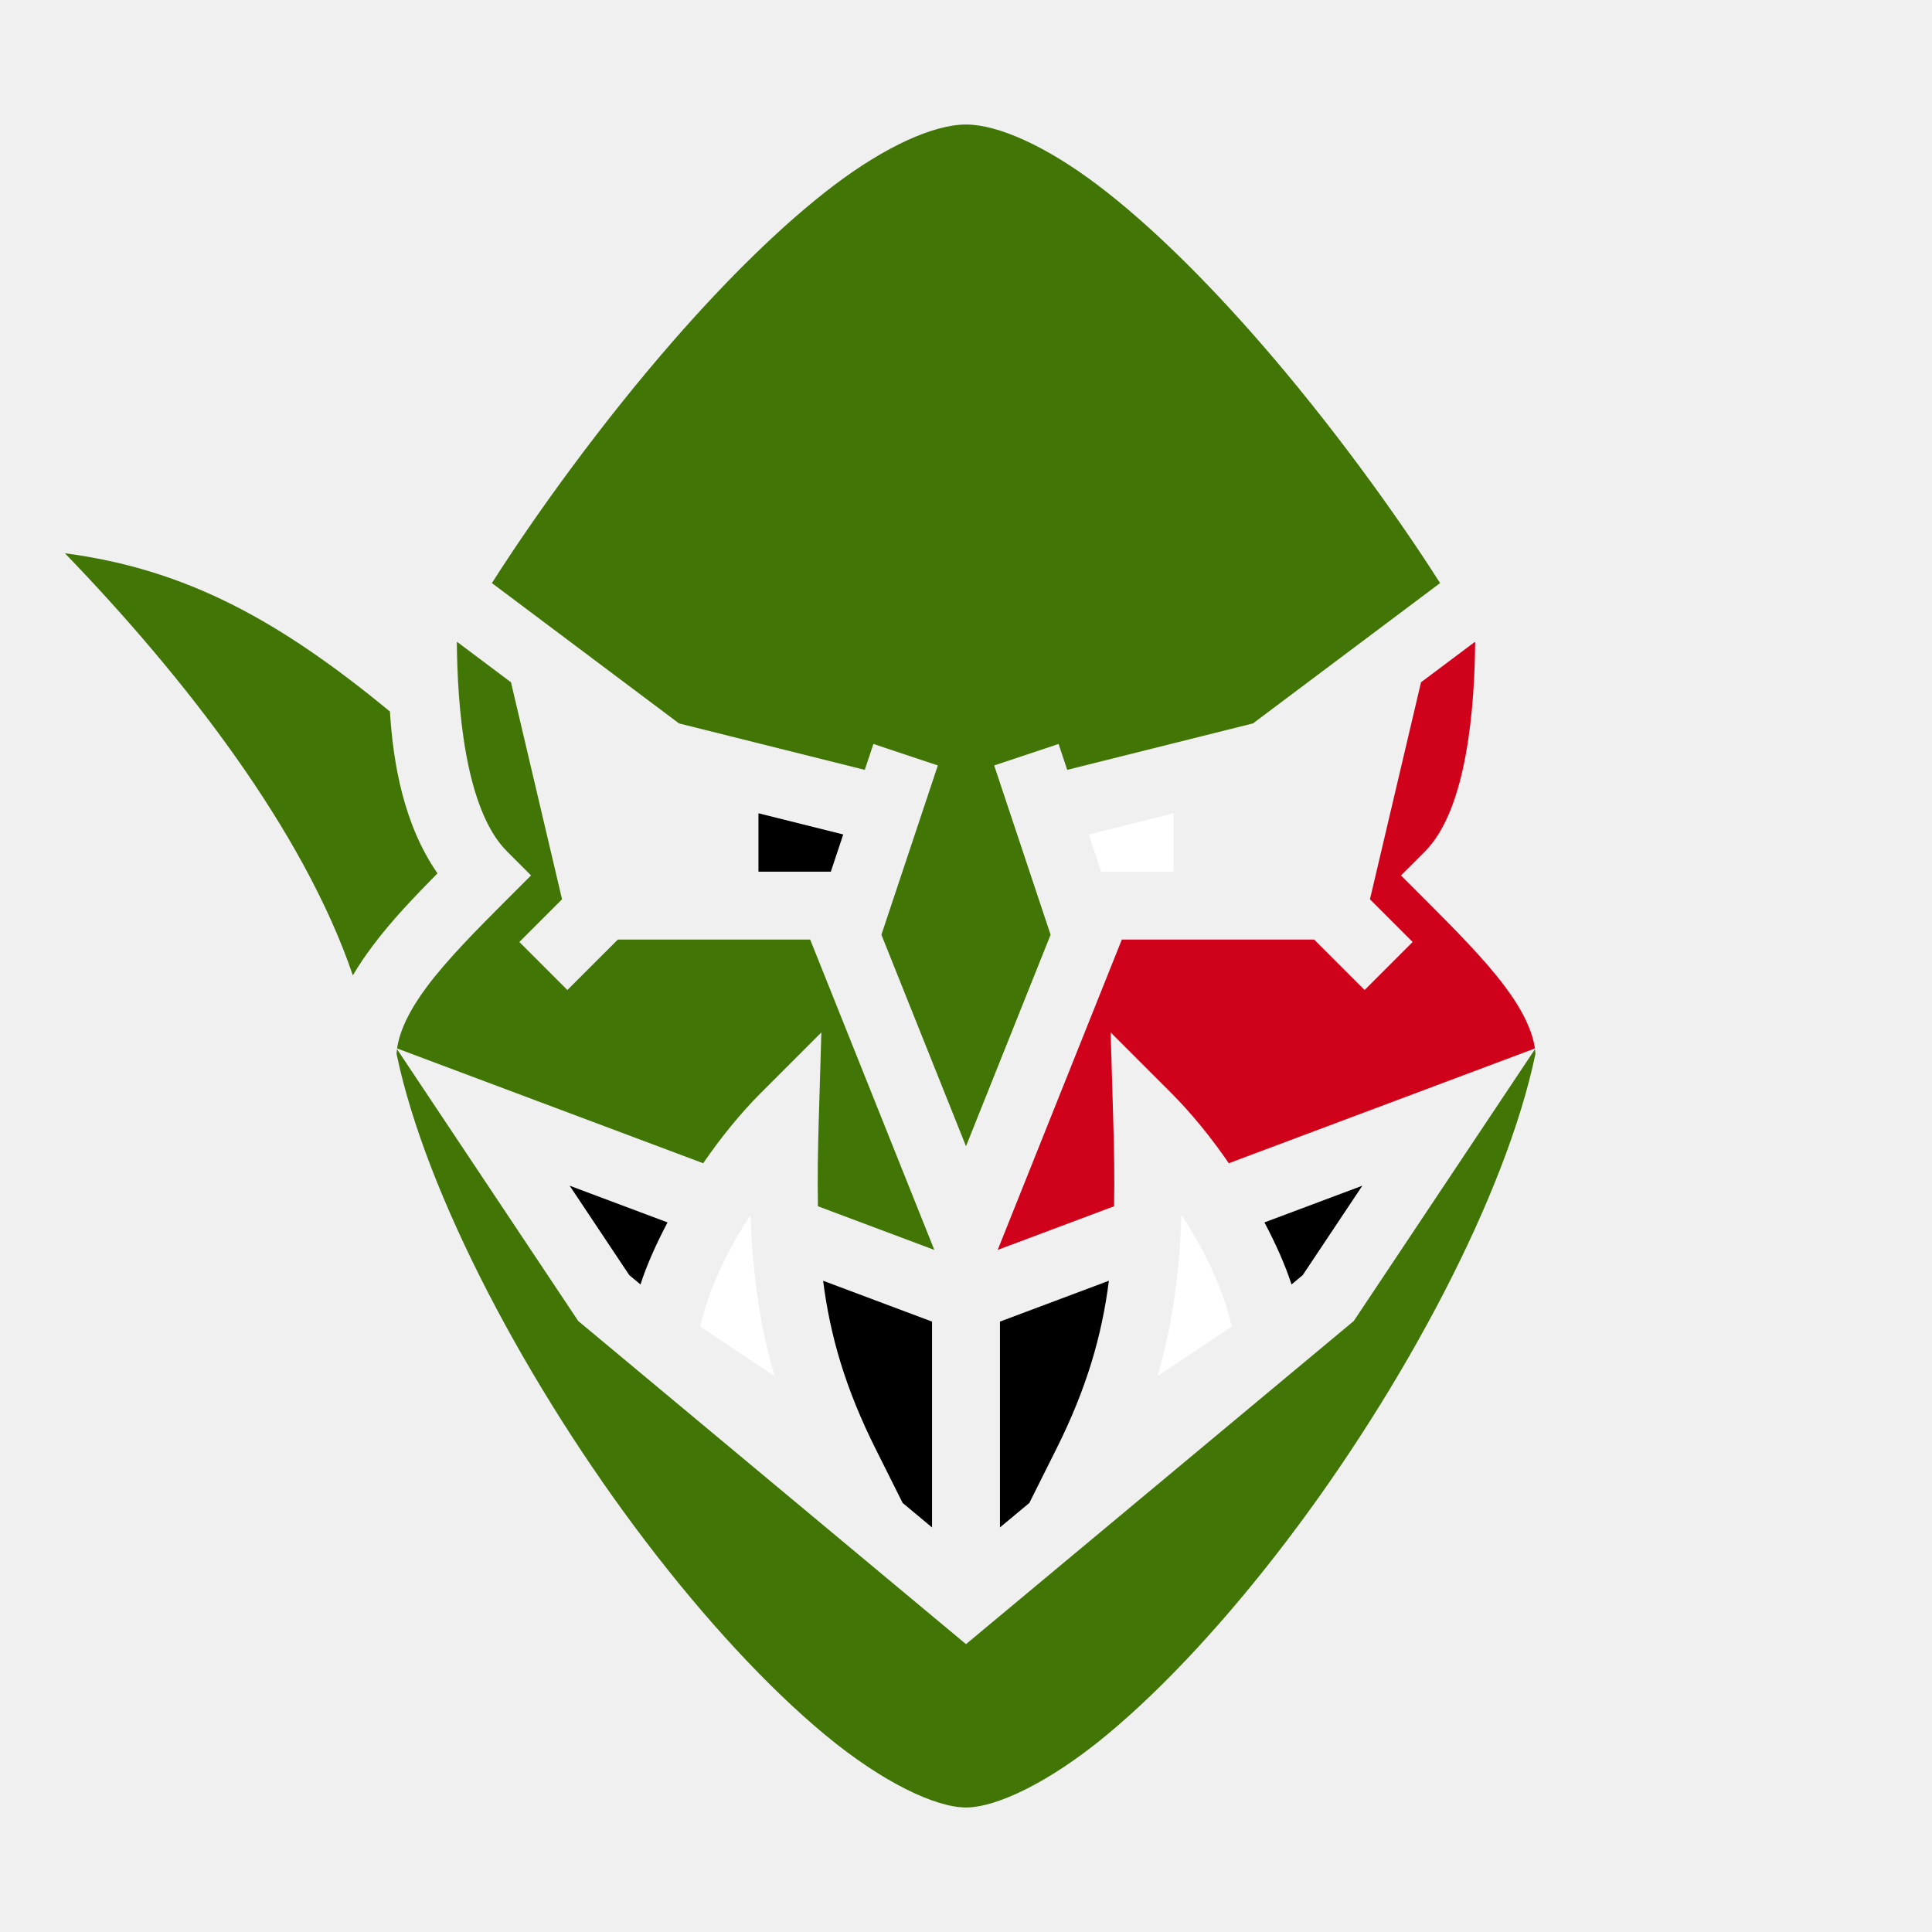
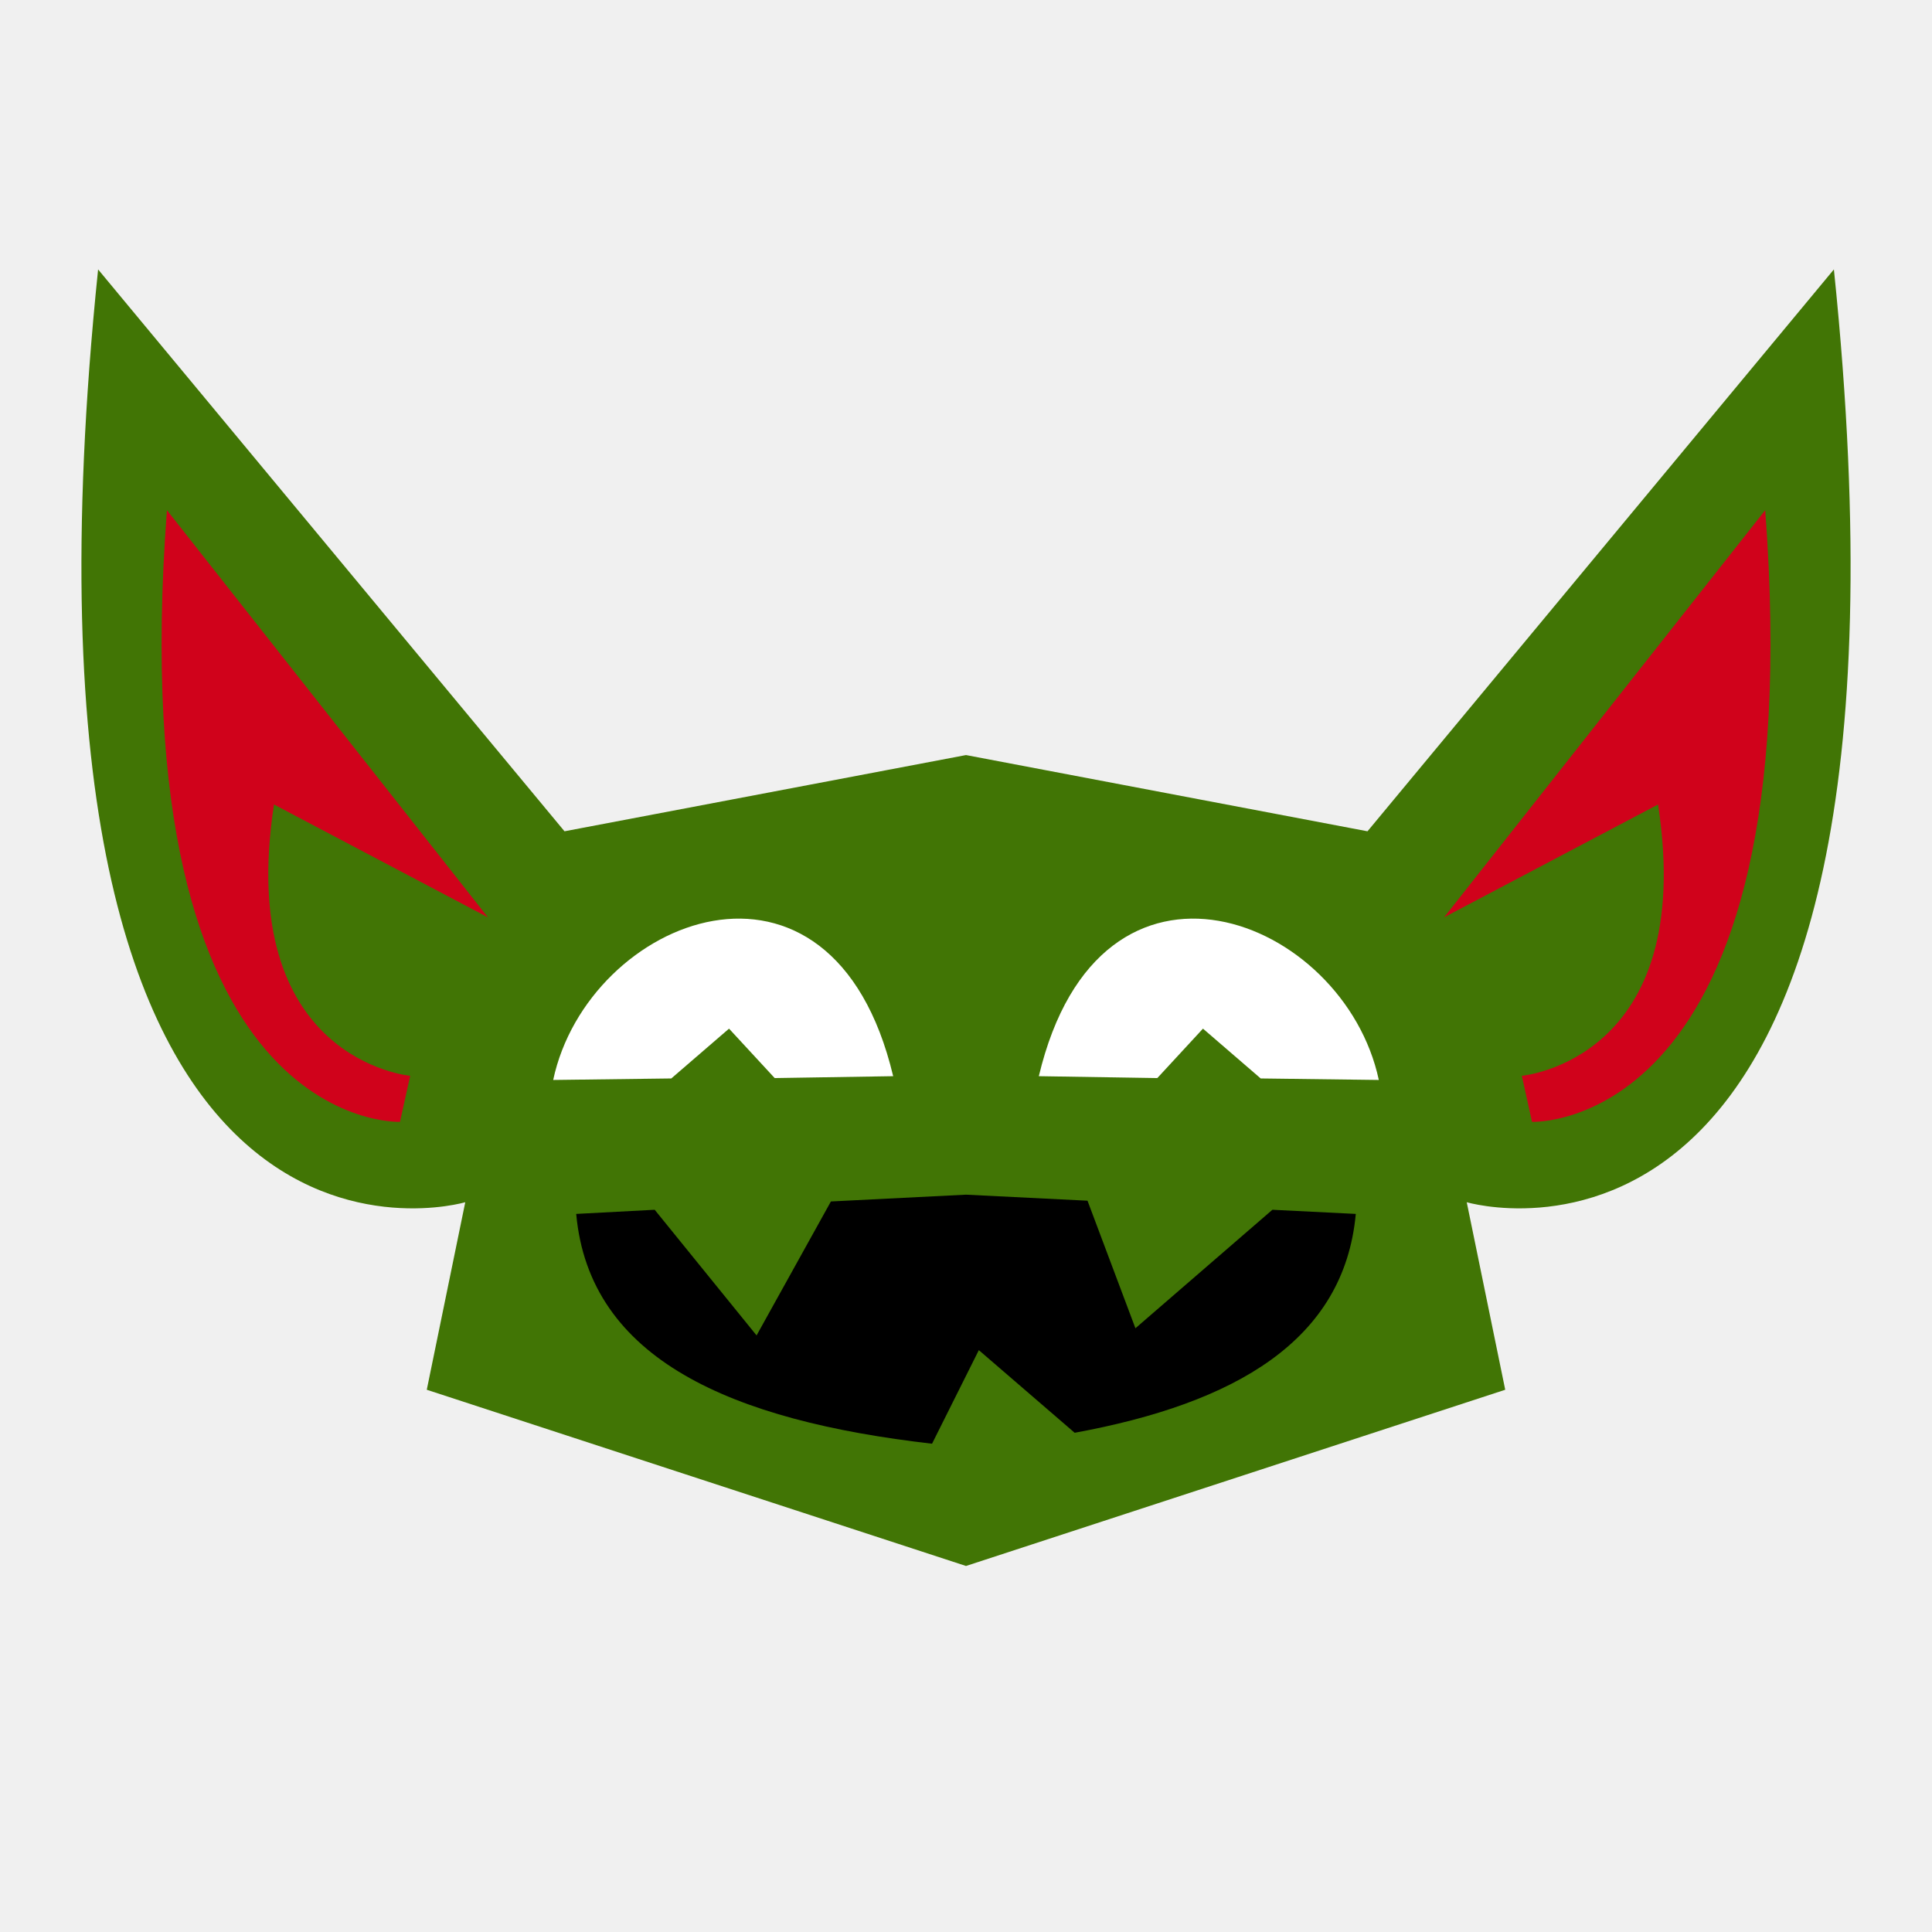
<svg xmlns="http://www.w3.org/2000/svg" viewBox="0 0 512 512" style="height: 512px; width: 512px;">
  <g class="" transform="translate(0,0)" style="">
    <g>
-       <path d="M256 33C247.5 33 234.682 38.745 220.94 49.17C207.197 59.595 192.511 74.225 178.773 89.926C159.176 112.323 141.513 136.979 130.363 154.523L179.945 191.711L229.175 204.018L231.463 197.154L248.537 202.846L233.58 247.719L256 303.769L278.42 247.719L263.463 202.846L280.537 197.154L282.824 204.018L332.054 191.711L381.637 154.523C370.487 136.979 352.824 112.323 333.227 89.926C319.489 74.226 304.803 59.596 291.061 49.17C277.318 38.745 264.5 33 256 33Z" class="" fill="#417505" fill-opacity="1" />
-       <path d="M164.51 128.213L240.51 172.213L231.49 187.787L155.49 143.787Z" class="" fill="#417505" fill-opacity="1" />
-       <path d="M347.49 128.213L356.51 143.787L280.51 187.787L271.49 172.213Z" class="" fill="#417505" fill-opacity="1" />
-       <path d="M17.21 146.625C49.014 179.598 80.423 220.033 93.51 258.482C95.1 255.774 96.89 253.149 98.802 250.6C103.811 243.92 109.838 237.628 115.942 231.447C106.992 218.563 104.19 202.359 103.337 188.561C74.029 164.419 49.421 150.868 17.21 146.625Z" class="" fill="#417505" fill-opacity="1" />
-       <path d="M494.792 146.625C462.582 150.868 437.973 164.419 408.665 188.561C407.812 202.359 405.011 218.563 396.06 231.447C402.164 237.628 408.191 243.921 413.2 250.6C415.112 253.15 416.903 255.774 418.491 258.482C431.579 220.033 462.988 179.598 494.792 146.625Z" class="" fill="#417505" fill-opacity="0" />
-       <path d="M121.147 170.109C121.124 170.154 121.093 170.209 121.069 170.254C121.206 186.63 123.076 214.349 134.364 225.637L140.728 232L134.364 238.363C126.364 246.363 118.624 254.168 113.2 261.4C108.512 267.651 105.873 273.223 105.235 277.852L186.353 308.27C191.053 301.423 196.257 295.017 201.638 289.637L217.667 273.607L216.997 296.266C216.747 304.697 216.614 312.397 216.765 319.676L247.605 331.24L214.707 249L163.727 249L150.363 262.363L137.637 249.637L148.949 238.324L135.418 180.812Z" class="" fill="#417505" fill-opacity="1" />
-       <path d="M390.855 170.109L376.583 180.812L363.052 238.324L374.364 249.637L361.638 262.363L348.273 249L297.293 249L264.396 331.24L295.238 319.674C295.388 312.396 295.256 304.696 295.006 296.266L294.334 273.607L310.364 289.637C315.744 295.017 320.948 301.425 325.648 308.271L380.84 287.574L406.766 277.852C406.128 273.222 403.489 267.652 398.801 261.4C393.377 254.168 385.637 246.363 377.637 238.363L371.273 232L377.637 225.637C388.925 214.349 390.795 186.63 390.932 170.254C390.908 170.209 390.877 170.154 390.854 170.109Z" class="" fill="#d0021b" fill-opacity="1" />
-       <path d="M157.867 197.65L165.715 231L183 231L183 211.025L172.055 208.289Z" class="" fill="#ffffff" fill-opacity="0" />
-       <path d="M354.133 197.65L339.945 208.29L329 211.024L329 231L346.285 231Z" class="" fill="#ffffff" fill-opacity="0" />
-       <path d="M201 215.525L201 231L220.18 231L223.467 221.143Z" class="" fill="#000000" fill-opacity="1" />
-       <path d="M311 215.525L288.533 221.143L291.82 231L311 231Z" class="selected" fill="#ffffff" fill-opacity="1" />
-       <path d="M105.209 278.035C105.154 278.452 105.115 278.871 105.092 279.291C112.882 316.715 140.077 367.752 171.158 408.547C186.84 429.129 203.498 447.196 218.74 459.818C233.983 472.441 248 479 256 479C264 479 278.017 472.441 293.26 459.818C308.502 447.196 325.16 429.129 340.842 408.547C371.923 367.752 399.119 316.715 406.908 279.291C406.888 278.881 406.845 278.461 406.791 278.035L358.764 350.078L256 435.715L153.236 350.078Z" class="" fill="#417505" fill-opacity="1" />
-       <path d="M150.965 314.223L166.764 337.922L169.732 340.396C171.485 334.987 173.991 329.49 176.908 323.951Z" class="" fill="#000000" fill-opacity="1" />
-       <path d="M361.035 314.223L335.092 323.951C338.009 329.49 340.515 334.987 342.268 340.396L345.236 337.922Z" class="" fill="#000000" fill-opacity="1" />
-       <path d="M198.906 321.953C197.124 324.713 195.426 327.511 193.9 330.309C189.63 338.139 186.724 346.026 185.572 351.564L205.242 364.678C201.126 350.446 199.378 336.63 198.906 321.953Z" class="" fill="#ffffff" fill-opacity="1" />
-       <path d="M313.094 321.953C312.622 336.63 310.874 350.446 306.758 364.678L326.428 351.564C325.276 346.026 322.371 338.139 318.1 330.309C316.573 327.511 314.876 324.713 313.094 321.953Z" class="" fill="#ffffff" fill-opacity="1" />
-       <path d="M293.867 339.41L265 350.236L265 404.786L272.793 398.291L279.951 383.975C287.991 367.894 292.002 354.025 293.867 339.41Z" class="" fill="#000000" fill-opacity="1" />
-       <path d="M218.133 339.412C219.997 354.026 224.009 367.895 232.049 383.975L239.207 398.291L247 404.785L247 350.236Z" class="" fill="#000000" fill-opacity="1" />
+       <path d="M256 415L113.1 368.3L123.3 318.6C123.3 318.6 -3.386 356.1 26 71.4L149.6 220.3L256 200.1L362.4 220.3L486 71.4C515.4 356.1 388.7 318.6 388.7 318.6L398.9 368.3Z" class="" fill="#417505" fill-opacity="1" />
+       <path d="M256 316.6L220.2 318.4L200.5 353.9L173.5 320.6L152.7 321.7C156.2 360.3 193.9 376.5 247 382.6L259.4 357.8L284.8 379.7C327.3 371.9 356.2 355.3 359.3 321.7L337.2 320.6L300.9 352L288.2 318.2Z" class="" fill="#000000" fill-opacity="1" />
+       <path d="M439.4 213.2C449.8 281 403.3 285.1 403.3 285.1L406 297.3C406 297.3 480.2 300.5 467.8 135.2L382.7 243.1Z" class="" fill="#d0021b" fill-opacity="1" />
+       <path d="M129.3 243.1L44.24 135.2C31.75 300.5 106 297.3 106 297.3L108.7 285.1C108.7 285.1 62.24 281 72.61 213.2Z" class="" fill="#d0021b" fill-opacity="1" />
+       <path d="M275.3 285.2L306.7 285.7L318.8 272.6L334.1 285.8L365.4 286.2C356.2 243.1 291.5 217.2 275.3 285.2Z" class="selected" fill="#ffffff" fill-opacity="1" />
+       <path d="M146.6 286.2L177.9 285.8L193.2 272.6L205.3 285.7L236.7 285.2C220.5 217.2 155.8 243.1 146.6 286.2Z" class="" fill="#ffffff" fill-opacity="1" />
    </g>
  </g>
</svg>
